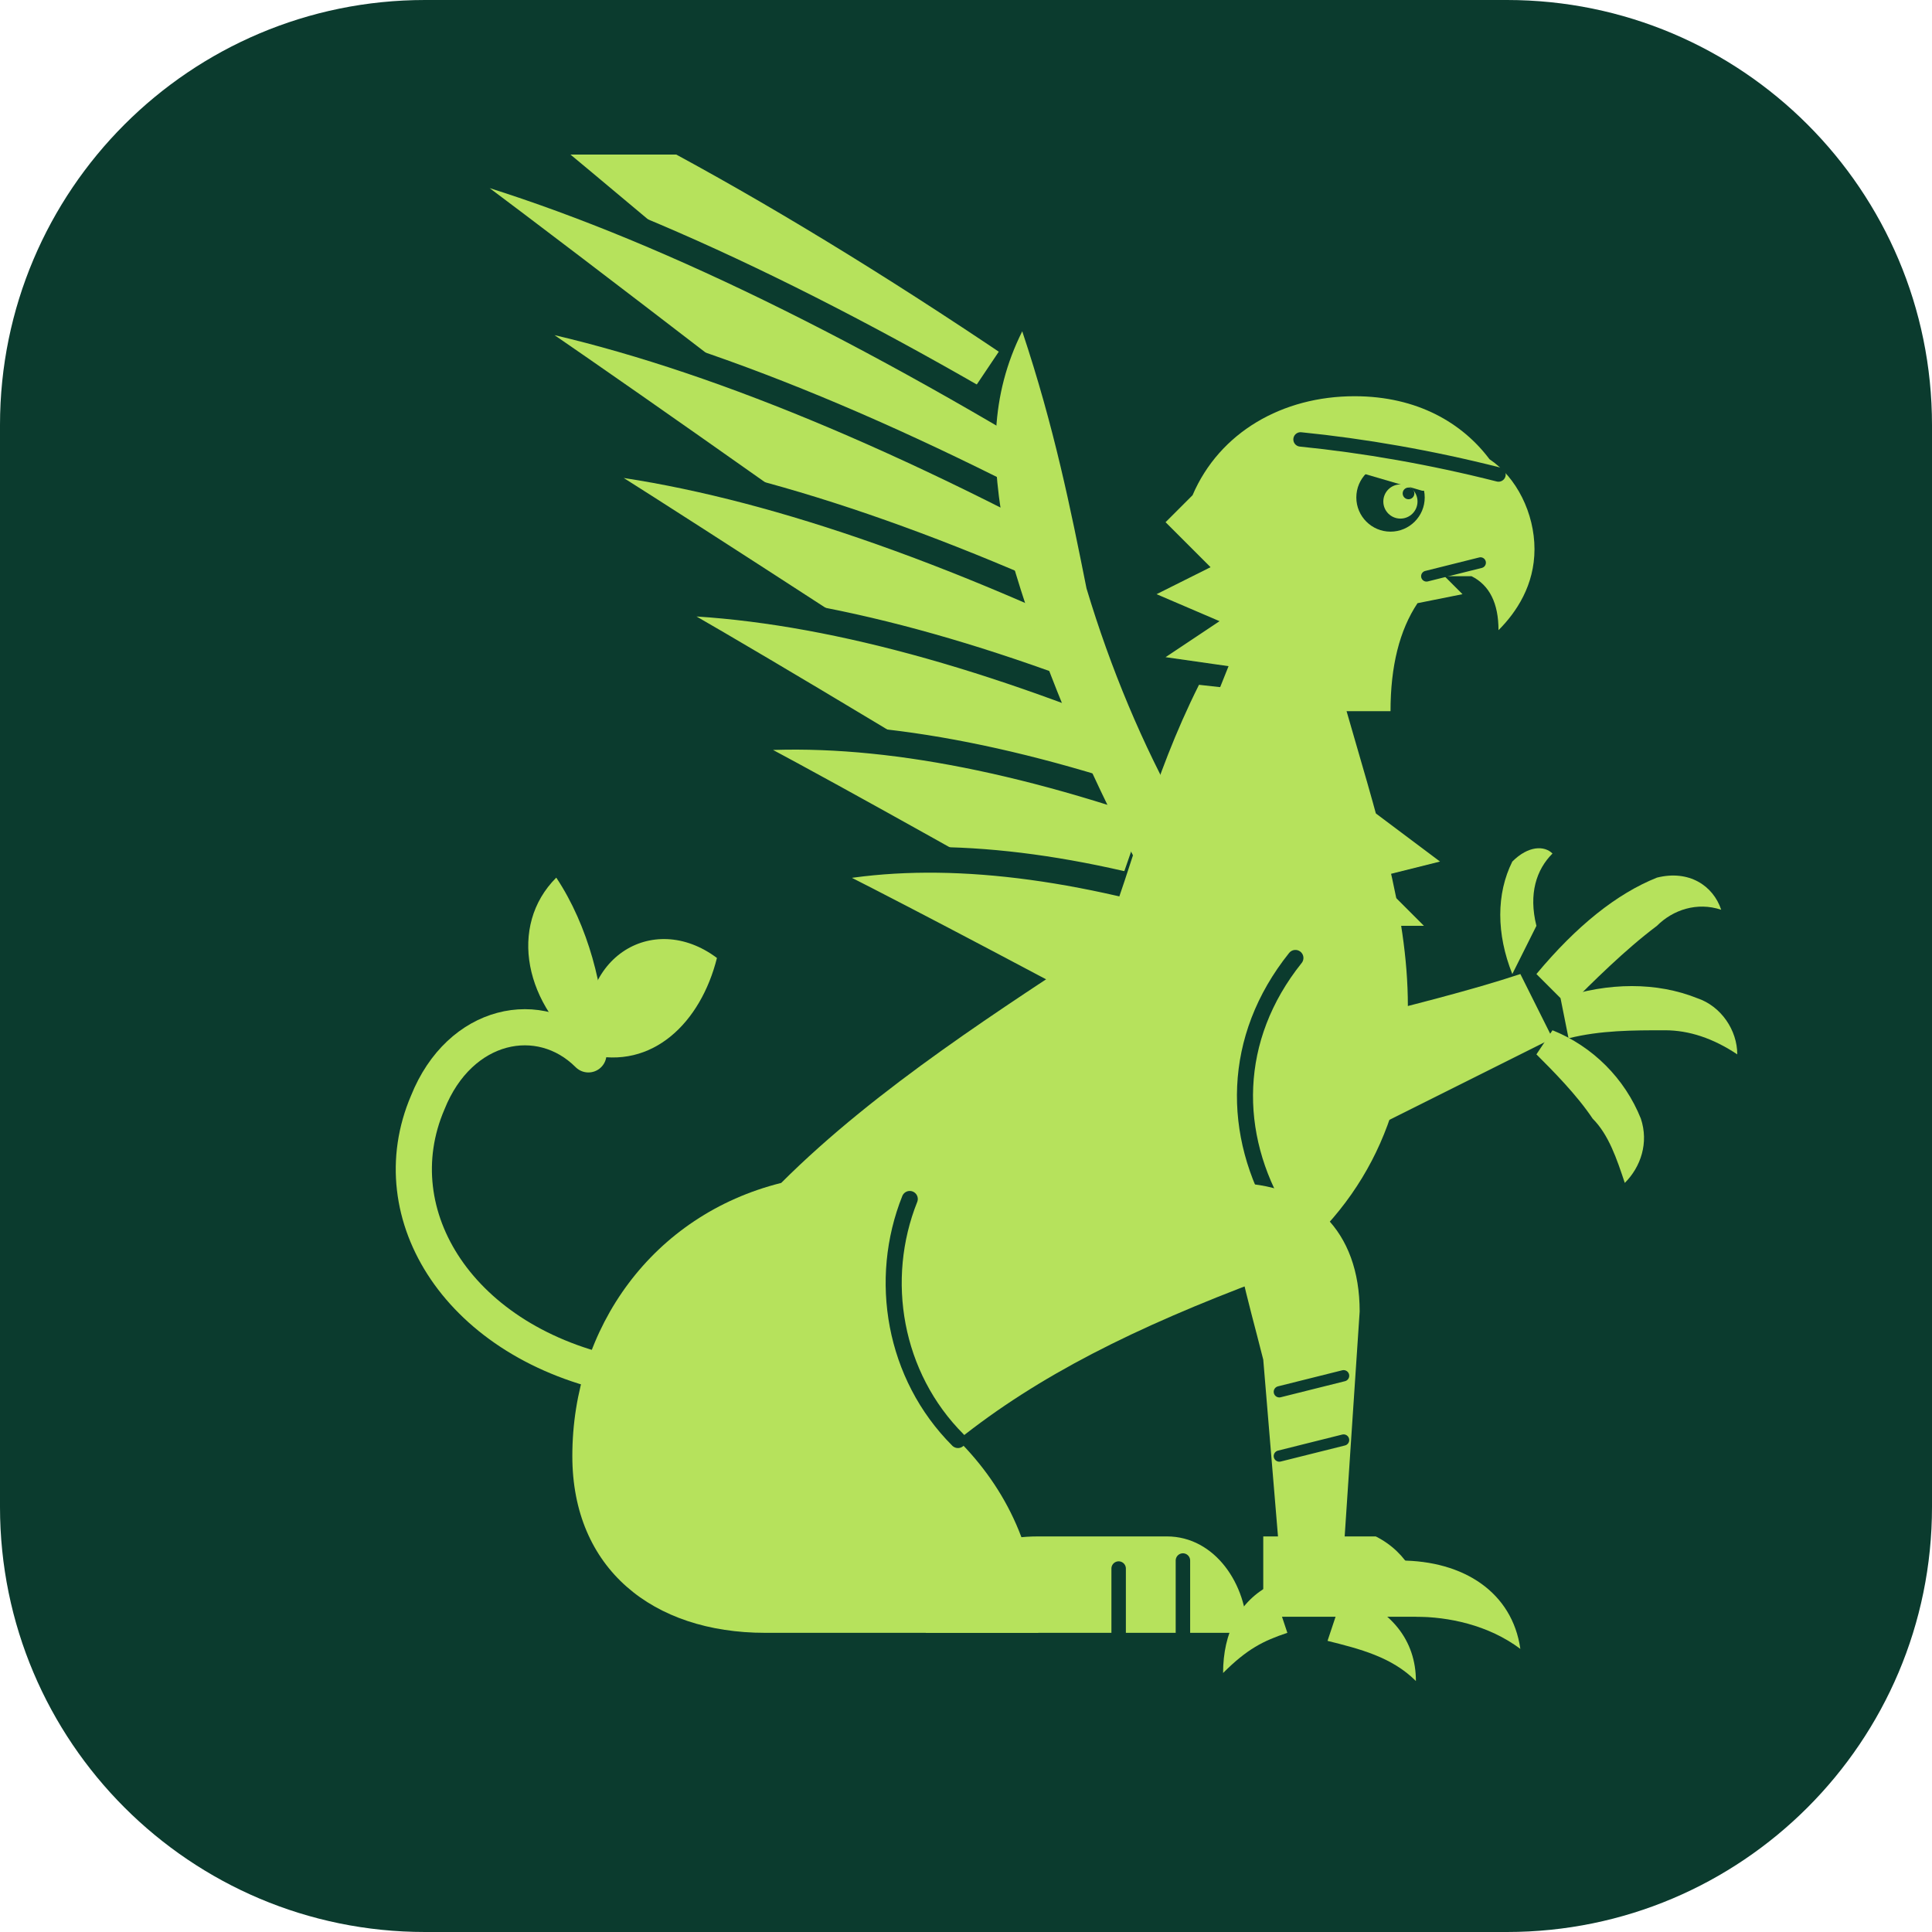
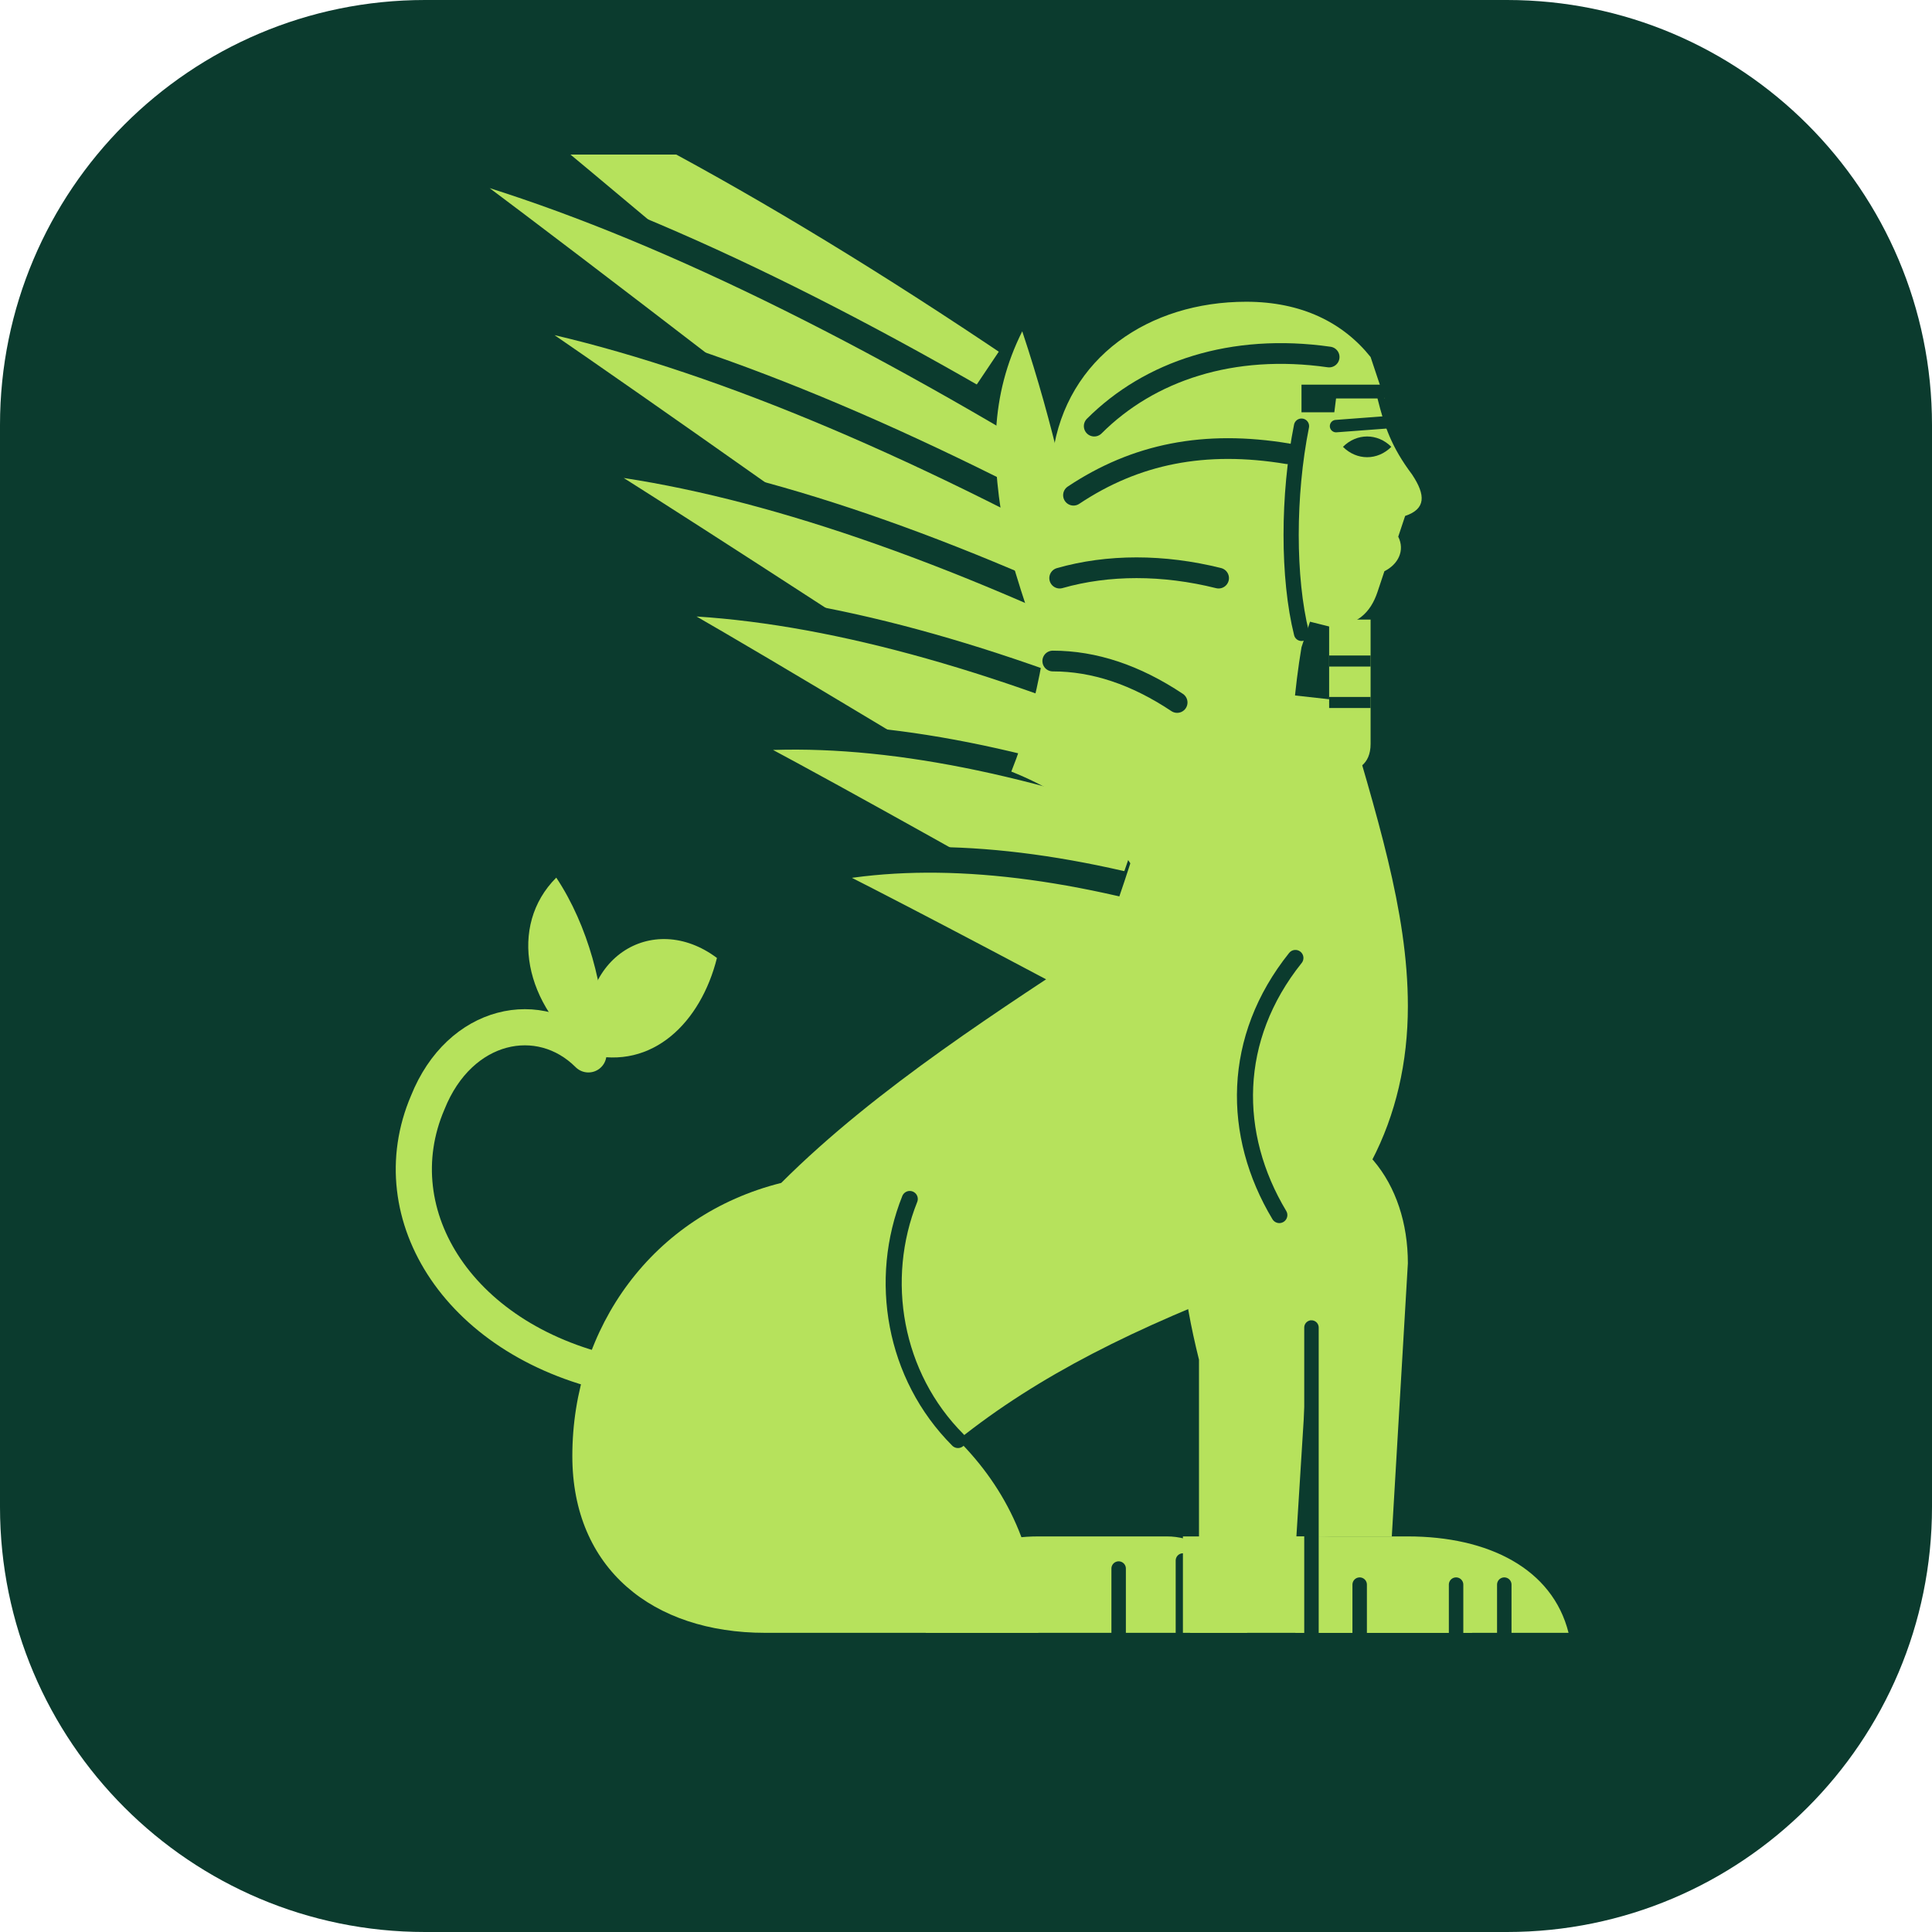
<svg xmlns="http://www.w3.org/2000/svg" viewBox="0 0 100 100" width="512" height="512">
  <rect width="100" height="100" rx="22" fill="#0B3B2E" />
  <svg x="8" y="8" width="84" height="84" viewBox="-2 -2 202 202">
    <path fill="#B6E25C" stroke="#0B3B2E" stroke-width="3.2" stroke-linejoin="round" d="M105.3 22.1 Q58.0 -9.8 23.7 -21.4 Q43.8 -5.2 94.7 37.9 Z" />
    <path fill="#B6E25C" stroke="#0B3B2E" stroke-width="3.2" stroke-linejoin="round" d="M108.9 33.5 Q64.1 6.6 31.7 -1.8 Q50.8 12.3 99.1 49.8 Z" />
    <path fill="#B6E25C" stroke="#0B3B2E" stroke-width="3.2" stroke-linejoin="round" d="M112.5 44.9 Q70.5 22.6 40.3 17.3 Q58.2 29.4 103.5 61.7 Z" />
    <path fill="#B6E25C" stroke="#0B3B2E" stroke-width="3.2" stroke-linejoin="round" d="M116.0 56.4 Q77.2 38.3 49.5 35.8 Q66.0 46.1 108.0 73.6 Z" />
    <path fill="#B6E25C" stroke="#0B3B2E" stroke-width="3.2" stroke-linejoin="round" d="M119.6 67.9 Q84.3 53.6 59.1 53.7 Q74.2 62.2 112.4 85.5 Z" />
    <path fill="#B6E25C" stroke="#0B3B2E" stroke-width="3.2" stroke-linejoin="round" d="M123.1 79.4 Q91.6 68.5 69.3 70.9 Q82.7 77.9 116.9 97.3 Z" />
    <path fill="#B6E25C" stroke="#0B3B2E" stroke-width="3.2" stroke-linejoin="round" d="M126.6 90.9 Q99.2 83.0 79.8 87.3 Q91.5 93.1 121.4 109.1 Z" />
    <path fill="#B6E25C" d="M134 108 C122 92 110 68 104 46 C102 36 102 28 106 20 C110 32 112 42 114 52 C120 72 130 90 142 102 Z" />
    <path fill="none" stroke="#B6E25C" stroke-width="4.5" stroke-linecap="round" d="M56 150 C36 146 26 130 32 116 C36 106 46 104 52 110" />
    <path fill="#B6E25C" d="M52 110 C50 98 60 92 68 98 C66 106 60 112 52 110 Z" />
    <path fill="#B6E25C" d="M52 110 C44 104 42 94 48 88 C52 94 54 102 54 108 Z" />
    <path fill="#B6E25C" d="M128 64 C122 76 120 86 116 96 C104 104 88 114 76 126 C60 130 50 144 50 160 C50 174 60 182 74 182 L108 182 C108 172 104 164 98 158 C108 150 120 144 136 138 C148 130 154 118 154 104 C154 92 150 80 146 66 Z" />
    <path fill="#B6E25C" d="M94 182 C94 174 100 170 108 170 L124 170 C130 170 134 176 134 182 Z" />
    <path fill="none" stroke="#0B3B2E" stroke-width="1.8" stroke-linecap="round" d="M118 174 L118 182 M126 173 L126 182" />
    <path fill="none" stroke="#0B3B2E" stroke-width="2" stroke-linecap="round" d="M98 158 C90 150 88 138 92 128" />
+     <path fill="#B6E25C" d="M126 124 C136 124 142 130 142 140 L140 172 L128 172 L128 148 C126 140 125 132 126 124 Z" />
+     <path fill="#B6E25C" d="M126 170 L142 170 C152 170 160 174 162 182 L126 182 Z" />
+     <path fill="#B6E25C" d="M138 118 C148 118 154 126 154 136 L152 170 L142 170 L142 144 C140 134 138 126 138 118 Z" />
+     <path fill="#B6E25C" d="M140 170 L154 170 C164 170 172 174 174 182 L140 182 Z" />
+     <path fill="none" stroke="#0B3B2E" stroke-width="1.8" stroke-linecap="round" d="M142 144 L142 182 M160 176 L160 182 M166 176 L166 182 M148 176 L148 182" />
    <path fill="none" stroke="#0B3B2E" stroke-width="2" stroke-linecap="round" d="M140 98 C132 108 132 120 138 130" />
-     <path fill="#B6E25C" d="M132 126 C142 126 148 132 148 142 L146 172 L138 172 L136 148 C134 140 132 134 132 126 Z" />
-     <path fill="none" stroke="#0B3B2E" stroke-width="1.4" stroke-linecap="round" d="M138 152 L146 150 M138 160 L146 158" />
-     <path fill="#B6E25C" d="M136 170 L150 170 C154 172 156 176 156 180 L136 180 Z" />
-     <path fill="#B6E25C" d="M153 173 C161 173 167 177 168 184 C164 181 159 180 155 180 Z" />
-     <path fill="#B6E25C" d="M146 177 C152 179 155 183 155 188 C152 185 148 184 144 183 Z" />
-     <path fill="#B6E25C" d="M137 176 C133 178 131 182 131 187 C134 184 136 183 139 182 Z" />
-     <path fill="#B6E25C" d="M146 106 C154 104 162 102 168 100 L172 108 C164 112 156 116 148 120 Z" />
-     <path fill="#B6E25C" d="M170 100 C175 94 180 90 185 88 C189 87 192 89 193 92 C190 91 187 92 185 94 C181 97 177 101 174 104 Z" />
-     <path fill="#B6E25C" d="M173 103 C179 101 185 101 190 103 C193 104 195 107 195 110 C192 108 189 107 186 107 C182 107 178 107 174 108 Z" />
-     <path fill="#B6E25C" d="M172 107 C177 109 181 113 183 118 C184 121 183 124 181 126 C180 123 179 120 177 118 C175 115 172 112 170 110 Z" />
-     <path fill="#B6E25C" d="M167 100 C165 95 165 90 167 86 C169 84 171 84 172 85 C170 87 169 90 170 94 Z" />
-     <path fill="#B6E25C" d="M150 80 L158 86 L150 88 L156 94 L148 94 Z" />
-     <g transform="translate(116,18) scale(.56)">
-       <path fill="#B6E25C" d="M20 40 C26 26 40 18 56 18 C70 18 80 24 86 32 C92 36 96 44 96 52 C96 60 92 66 88 70 C88 64 86 60 82 58 L76 58 L80 62 L70 64 C66 70 64 78 64 88 L24 88 L28 78 L14 76 L26 68 L12 62 L24 56 L14 46 Z" />
-       <circle cx="64" cy="40.5" r="7.6" fill="#0B3B2E" />
-       <circle cx="66.2" cy="41.4" r="3.8" fill="#B6E25C" />
-       <circle cx="68" cy="39.6" r="1.3" fill="#0B3B2E" />
-       <path fill="#B6E25C" d="M44 28 L88 35 L87 39.6 L71 39 L58 35.2 L44 31.5 Z" />
-       <path fill="none" stroke="#0B3B2E" stroke-width="3.2" stroke-linecap="round" d="M44 27.6 C58 29 73 31.6 88 35.4" />
-       <path fill="none" stroke="#0B3B2E" stroke-width="2.4" stroke-linecap="round" d="M72 58 L84 55" />
+     <g transform="translate(84,6) scale(.86)">
+       <path fill="#B6E25C" d="M30 34 C32 20 44 12 58 12 C66 12 72 15 76 20 L78 26 L72 27 C70 32 70 38 72 44 L66 62 C64 74 64 86 66 98 L44 98 C40 90 34 84 24 80 C28 70 30 58 30 46 Z" />
+       <path fill="none" stroke="#0B3B2E" stroke-width="3" stroke-linecap="round" d="M36 30 C44 22 56 18 70 20 M33 40 C42 34 52 32 64 34 M31 52 C38 50 46 50 54 52 M30 64 C36 64 42 66 48 70" />
+       <path fill="#0B3B2E" d="M66 24 L78 24 L78 28 L66 28 Z" />
+       <path fill="#B6E25C" d="M71 26 L77 26 C78 30 79 33 82 37 C84 40 84 42 81 43 L80 46 C81 48 80 50 78 51 L77 54 C76 57 74 59 70 59 L66 58 C68 50 69 42 70 34 Z" />
+       <path fill="#B6E25C" d="M70 58 L76 58 L76 76 C76 79 74 80 72 80 L70 80 Z" />
+       <path fill="none" stroke="#0B3B2E" stroke-width="1.6" d="M70 64 L76 64 M70 70 L76 70" />
+       <path fill="#0B3B2E" d="M72 33 C74 31 77 31 79 33 C77 35 74 35 72 33 Z" />
+       <path fill="none" stroke="#0B3B2E" stroke-width="1.8" stroke-linecap="round" d="M71 30 L79 29.4" />
+       <path fill="none" stroke="#0B3B2E" stroke-width="2.2" stroke-linecap="round" d="M66 30 C64 40 64 52 66 60" />
    </g>
  </svg>
</svg>
